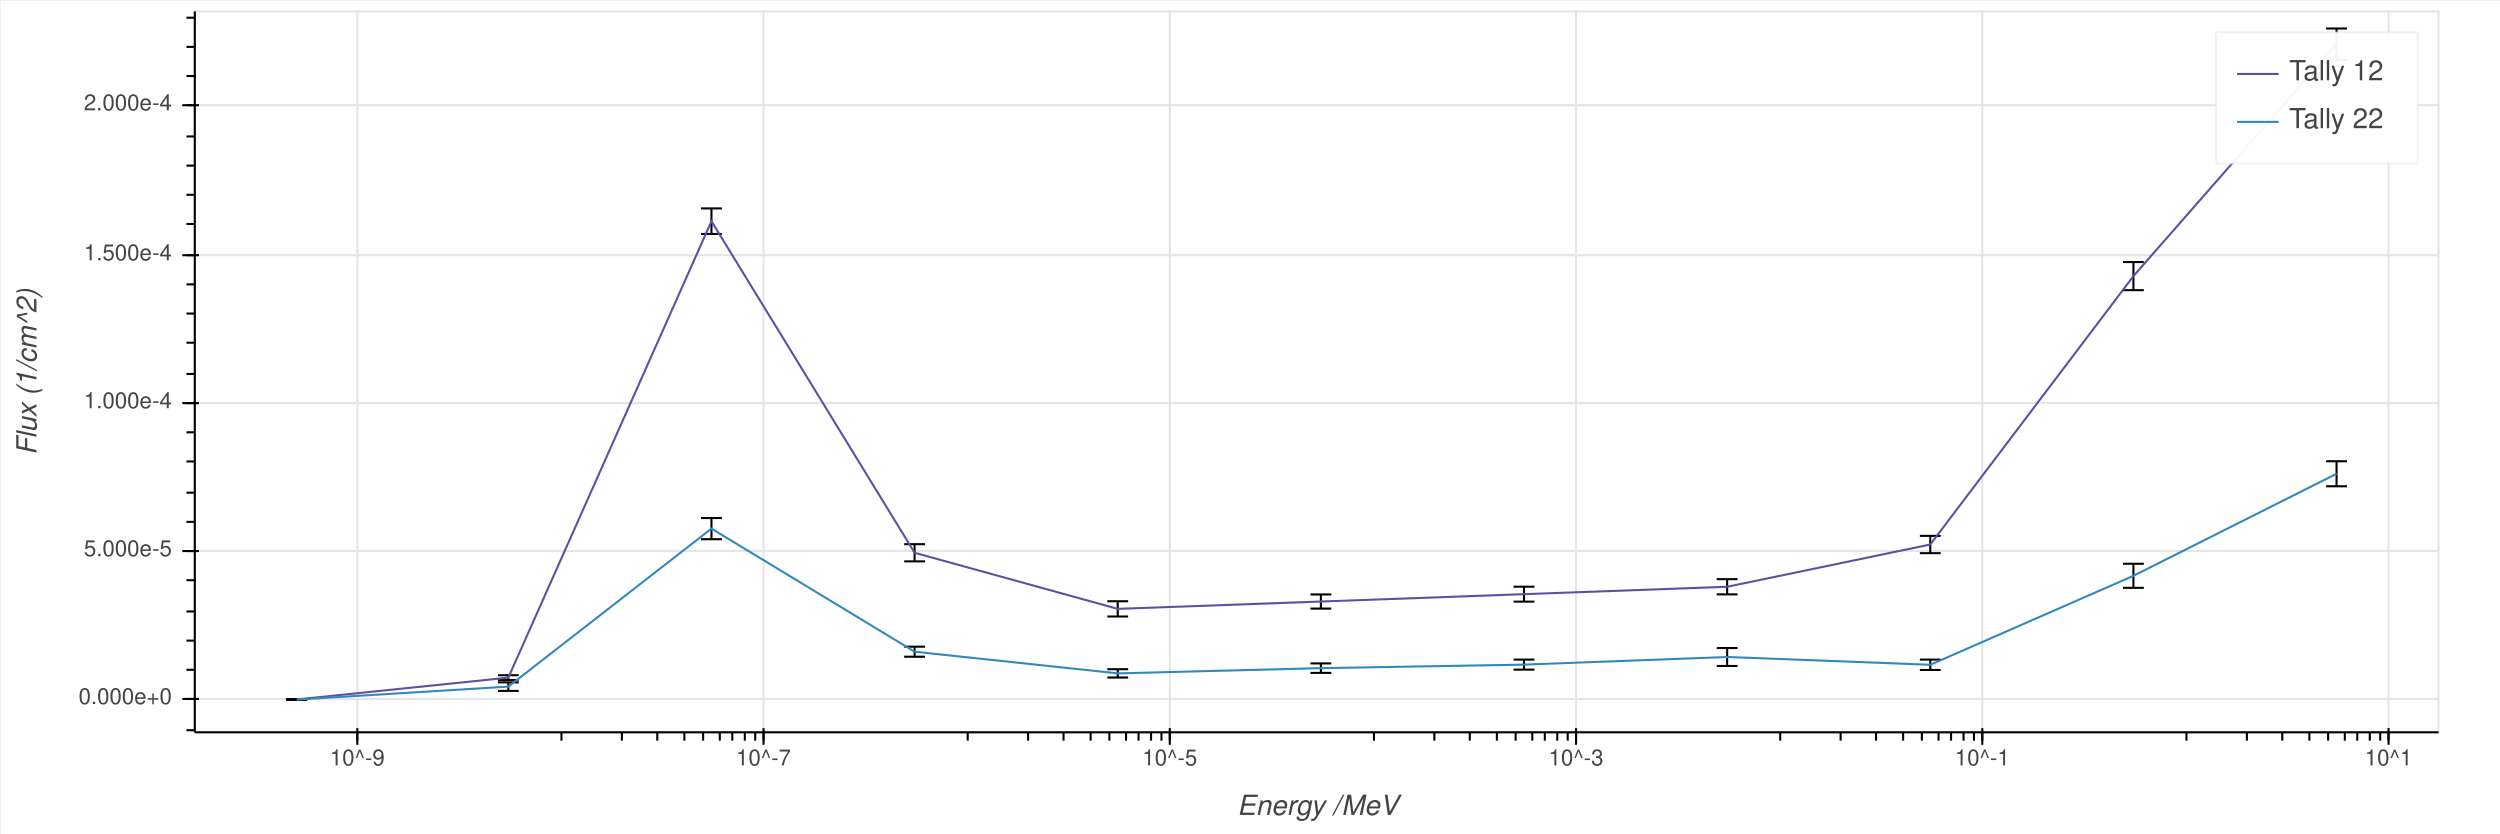
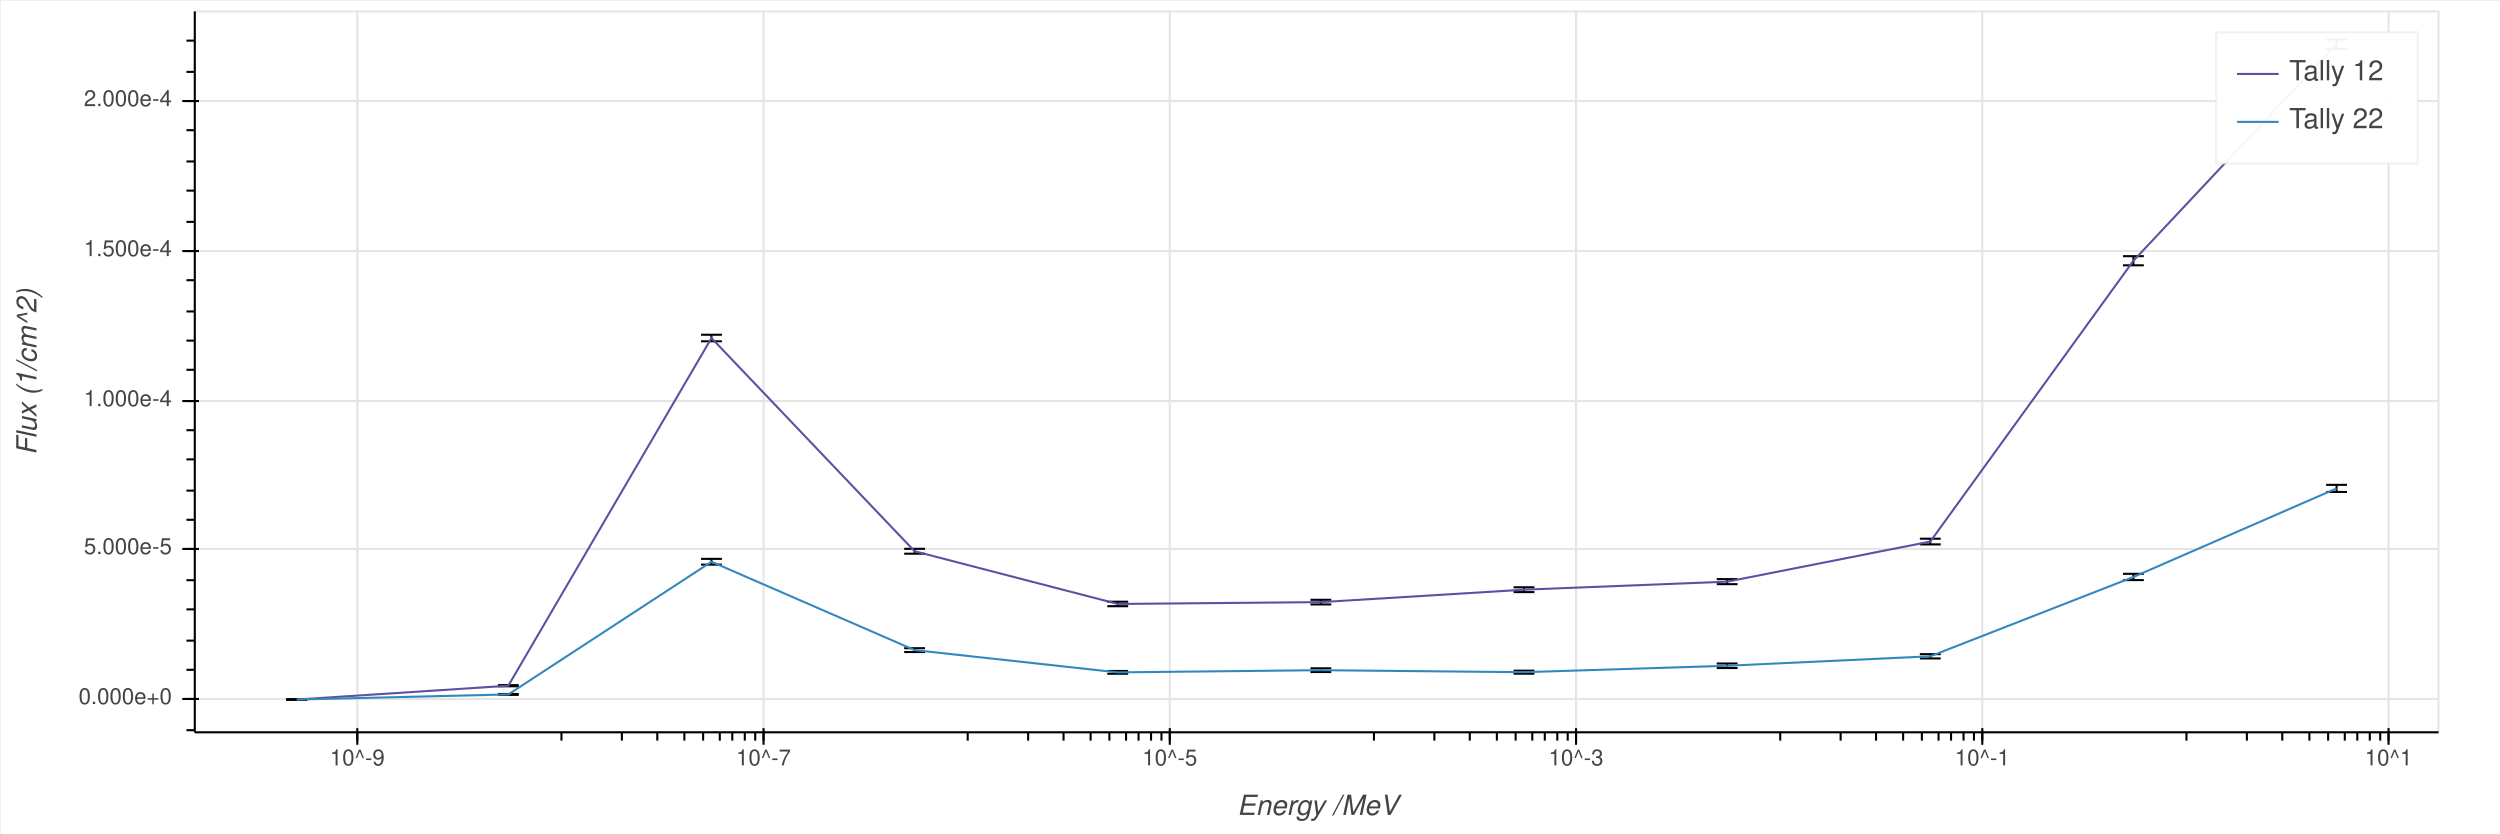
<svg xmlns="http://www.w3.org/2000/svg" version="1.1" width="1200" height="400" style="width: 1200px; height: 400px;">
  <defs>
-     <clipPath id="SRRMfWniIgWG">
+     <clipPath id="LDbVITnyAzmv">
      <path fill="none" stroke="none" d=" M 93 5 L 1170 5 L 1170 351 L 93 351 L 93 5 Z" />
    </clipPath>
-     <clipPath id="HxcIMRqwsQmH">
+     <clipPath id="TiLpgTOTyOam">
      <path fill="none" stroke="none" d=" M 93 5 L 1170 5 L 1170 351 L 93 351 L 93 5 Z" />
    </clipPath>
  </defs>
  <g>
    <g transform="scale(1,1) translate(0.5,0.5)">
      <rect fill="#FFFFFF" stroke="none" x="0" y="0" width="1200" height="400" />
      <rect fill="#ffffff" stroke="none" x="0" y="0" width="1200" height="400" />
      <rect fill="#FFFFFF" stroke="none" x="93" y="5" width="1077" height="346" />
      <rect fill="#ffffff" stroke="none" x="93" y="5" width="1077" height="346" />
      <g>
        <rect fill="none" stroke="#e5e5e5" x="93" y="5" width="1077" height="346" stroke-miterlimit="10" />
      </g>
-       <g clip-path="url(#SRRMfWniIgWG)">
+       <g clip-path="url(#LDbVITnyAzmv)">
        <g>
          <g>
            <path fill="none" stroke="#e5e5e5" paint-order="fill stroke markers" d=" M 171 351 L 171 5" stroke-miterlimit="10" />
            <path fill="none" stroke="#e5e5e5" paint-order="fill stroke markers" d=" M 366 351 L 366 5" stroke-miterlimit="10" />
            <path fill="none" stroke="#e5e5e5" paint-order="fill stroke markers" d=" M 561 351 L 561 5" stroke-miterlimit="10" />
            <path fill="none" stroke="#e5e5e5" paint-order="fill stroke markers" d=" M 756 351 L 756 5" stroke-miterlimit="10" />
            <path fill="none" stroke="#e5e5e5" paint-order="fill stroke markers" d=" M 951 351 L 951 5" stroke-miterlimit="10" />
            <path fill="none" stroke="#e5e5e5" paint-order="fill stroke markers" d=" M 1146 351 L 1146 5" stroke-miterlimit="10" />
          </g>
          <g>
            <path fill="none" stroke="#e5e5e5" paint-order="fill stroke markers" d=" M 93 335 L 1170 335" stroke-miterlimit="10" />
-             <path fill="none" stroke="#e5e5e5" paint-order="fill stroke markers" d=" M 93 264 L 1170 264" stroke-miterlimit="10" />
-             <path fill="none" stroke="#e5e5e5" paint-order="fill stroke markers" d=" M 93 193 L 1170 193" stroke-miterlimit="10" />
-             <path fill="none" stroke="#e5e5e5" paint-order="fill stroke markers" d=" M 93 122 L 1170 122" stroke-miterlimit="10" />
-             <path fill="none" stroke="#e5e5e5" paint-order="fill stroke markers" d=" M 93 50 L 1170 50" stroke-miterlimit="10" />
-           </g>
-           <path fill="none" stroke="black" paint-order="fill stroke markers" d=" M 141.955 335.314 L 141.955 335.146" stroke-miterlimit="10" />
-           <path fill="none" stroke="black" paint-order="fill stroke markers" d=" M 243.496 325.916 L 243.496 323.612" stroke-miterlimit="10" />
-           <path fill="none" stroke="black" paint-order="fill stroke markers" d=" M 341.002 111.806 L 341.002 99.541" stroke-miterlimit="10" />
-           <path fill="none" stroke="black" paint-order="fill stroke markers" d=" M 438.507 268.96 L 438.507 260.711" stroke-miterlimit="10" />
-           <path fill="none" stroke="black" paint-order="fill stroke markers" d=" M 536.013 295.413 L 536.013 288.099" stroke-miterlimit="10" />
-           <path fill="none" stroke="black" paint-order="fill stroke markers" d=" M 633.518 291.63 L 633.518 284.837" stroke-miterlimit="10" />
-           <path fill="none" stroke="black" paint-order="fill stroke markers" d=" M 731.023 288.276 L 731.023 281.115" stroke-miterlimit="10" />
-           <path fill="none" stroke="black" paint-order="fill stroke markers" d=" M 828.529 284.8 L 828.529 277.494" stroke-miterlimit="10" />
-           <path fill="none" stroke="black" paint-order="fill stroke markers" d=" M 926.034 265.01 L 926.034 256.713" stroke-miterlimit="10" />
-           <path fill="none" stroke="black" paint-order="fill stroke markers" d=" M 1023.54 138.782 L 1023.54 125.282" stroke-miterlimit="10" />
-           <path fill="none" stroke="black" paint-order="fill stroke markers" d=" M 1121.045 28.278 L 1121.045 13.177" stroke-miterlimit="10" />
-           <g transform="translate(141.9545,335.3136) rotate(180,0,0)">
-             <path fill="none" stroke="black" paint-order="fill stroke markers" d=" M 5 0 L -5 0" stroke-miterlimit="10" />
-           </g>
-           <g transform="translate(243.496,325.9161) rotate(180,0,0)">
-             <path fill="none" stroke="black" paint-order="fill stroke markers" d=" M 5 0 L -5 0" stroke-miterlimit="10" />
-           </g>
-           <g transform="translate(341.0015,111.8056) rotate(180,0,0)">
-             <path fill="none" stroke="black" paint-order="fill stroke markers" d=" M 5 0 L -5 0" stroke-miterlimit="10" />
-           </g>
-           <g transform="translate(438.507,268.9602) rotate(180,0,0)">
-             <path fill="none" stroke="black" paint-order="fill stroke markers" d=" M 5 0 L -5 0" stroke-miterlimit="10" />
-           </g>
-           <g transform="translate(536.0125,295.4131) rotate(180,0,0)">
-             <path fill="none" stroke="black" paint-order="fill stroke markers" d=" M 5 0 L -5 0" stroke-miterlimit="10" />
-           </g>
-           <g transform="translate(633.518,291.6298) rotate(180,0,0)">
-             <path fill="none" stroke="black" paint-order="fill stroke markers" d=" M 5 0 L -5 0" stroke-miterlimit="10" />
-           </g>
-           <g transform="translate(731.0235,288.2764) rotate(180,0,0)">
-             <path fill="none" stroke="black" paint-order="fill stroke markers" d=" M 5 0 L -5 0" stroke-miterlimit="10" />
-           </g>
-           <g transform="translate(828.529,284.7999) rotate(180,0,0)">
-             <path fill="none" stroke="black" paint-order="fill stroke markers" d=" M 5 0 L -5 0" stroke-miterlimit="10" />
-           </g>
-           <g transform="translate(926.0345,265.0099) rotate(180,0,0)">
-             <path fill="none" stroke="black" paint-order="fill stroke markers" d=" M 5 0 L -5 0" stroke-miterlimit="10" />
-           </g>
-           <g transform="translate(1023.54,138.7817) rotate(180,0,0)">
-             <path fill="none" stroke="black" paint-order="fill stroke markers" d=" M 5 0 L -5 0" stroke-miterlimit="10" />
-           </g>
-           <g transform="translate(1121.045,28.27804) rotate(180,0,0)">
-             <path fill="none" stroke="black" paint-order="fill stroke markers" d=" M 5 0 L -5 0" stroke-miterlimit="10" />
-           </g>
-           <g transform="translate(141.9545,335.146) rotate(0,0,0)">
-             <path fill="none" stroke="black" paint-order="fill stroke markers" d=" M 5 0 L -5 0" stroke-miterlimit="10" />
-           </g>
-           <g transform="translate(243.496,323.6121) rotate(0,0,0)">
-             <path fill="none" stroke="black" paint-order="fill stroke markers" d=" M 5 0 L -5 0" stroke-miterlimit="10" />
-           </g>
-           <g transform="translate(341.0015,99.54132) rotate(0,0,0)">
-             <path fill="none" stroke="black" paint-order="fill stroke markers" d=" M 5 0 L -5 0" stroke-miterlimit="10" />
-           </g>
-           <g transform="translate(438.507,260.7109) rotate(0,0,0)">
-             <path fill="none" stroke="black" paint-order="fill stroke markers" d=" M 5 0 L -5 0" stroke-miterlimit="10" />
-           </g>
-           <g transform="translate(536.0125,288.0993) rotate(0,0,0)">
-             <path fill="none" stroke="black" paint-order="fill stroke markers" d=" M 5 0 L -5 0" stroke-miterlimit="10" />
-           </g>
-           <g transform="translate(633.518,284.8366) rotate(0,0,0)">
-             <path fill="none" stroke="black" paint-order="fill stroke markers" d=" M 5 0 L -5 0" stroke-miterlimit="10" />
-           </g>
-           <g transform="translate(731.0235,281.1149) rotate(0,0,0)">
-             <path fill="none" stroke="black" paint-order="fill stroke markers" d=" M 5 0 L -5 0" stroke-miterlimit="10" />
-           </g>
-           <g transform="translate(828.529,277.4944) rotate(0,0,0)">
-             <path fill="none" stroke="black" paint-order="fill stroke markers" d=" M 5 0 L -5 0" stroke-miterlimit="10" />
-           </g>
-           <g transform="translate(926.0345,256.7127) rotate(0,0,0)">
-             <path fill="none" stroke="black" paint-order="fill stroke markers" d=" M 5 0 L -5 0" stroke-miterlimit="10" />
-           </g>
-           <g transform="translate(1023.54,125.2819) rotate(0,0,0)">
-             <path fill="none" stroke="black" paint-order="fill stroke markers" d=" M 5 0 L -5 0" stroke-miterlimit="10" />
-           </g>
-           <g transform="translate(1121.045,13.17651) rotate(0,0,0)">
-             <path fill="none" stroke="black" paint-order="fill stroke markers" d=" M 5 0 L -5 0" stroke-miterlimit="10" />
-           </g>
-           <path fill="none" stroke="black" paint-order="fill stroke markers" d=" M 141.955 335.343 L 141.955 335.203" stroke-miterlimit="10" />
-           <path fill="none" stroke="black" paint-order="fill stroke markers" d=" M 243.496 331.123 L 243.496 327.031" stroke-miterlimit="10" />
-           <path fill="none" stroke="black" paint-order="fill stroke markers" d=" M 341.002 258.314 L 341.002 248.149" stroke-miterlimit="10" />
-           <path fill="none" stroke="black" paint-order="fill stroke markers" d=" M 438.507 314.737 L 438.507 309.902" stroke-miterlimit="10" />
-           <path fill="none" stroke="black" paint-order="fill stroke markers" d=" M 536.013 324.714 L 536.013 320.722" stroke-miterlimit="10" />
-           <path fill="none" stroke="black" paint-order="fill stroke markers" d=" M 633.518 322.484 L 633.518 317.935" stroke-miterlimit="10" />
-           <path fill="none" stroke="black" paint-order="fill stroke markers" d=" M 731.023 320.927 L 731.023 316.105" stroke-miterlimit="10" />
-           <path fill="none" stroke="black" paint-order="fill stroke markers" d=" M 828.529 319.162 L 828.529 310.554" stroke-miterlimit="10" />
-           <path fill="none" stroke="black" paint-order="fill stroke markers" d=" M 926.034 321.083 L 926.034 316.105" stroke-miterlimit="10" />
-           <path fill="none" stroke="black" paint-order="fill stroke markers" d=" M 1023.54 281.653 L 1023.54 270.106" stroke-miterlimit="10" />
-           <path fill="none" stroke="black" paint-order="fill stroke markers" d=" M 1121.045 232.907 L 1121.045 220.892" stroke-miterlimit="10" />
-           <g transform="translate(141.9545,335.3426) rotate(180,0,0)">
-             <path fill="none" stroke="black" paint-order="fill stroke markers" d=" M 5 0 L -5 0" stroke-miterlimit="10" />
-           </g>
-           <g transform="translate(243.496,331.1226) rotate(180,0,0)">
-             <path fill="none" stroke="black" paint-order="fill stroke markers" d=" M 5 0 L -5 0" stroke-miterlimit="10" />
-           </g>
-           <g transform="translate(341.0015,258.3143) rotate(180,0,0)">
-             <path fill="none" stroke="black" paint-order="fill stroke markers" d=" M 5 0 L -5 0" stroke-miterlimit="10" />
-           </g>
-           <g transform="translate(438.507,314.7365) rotate(180,0,0)">
-             <path fill="none" stroke="black" paint-order="fill stroke markers" d=" M 5 0 L -5 0" stroke-miterlimit="10" />
-           </g>
-           <g transform="translate(536.0125,324.7136) rotate(180,0,0)">
-             <path fill="none" stroke="black" paint-order="fill stroke markers" d=" M 5 0 L -5 0" stroke-miterlimit="10" />
-           </g>
-           <g transform="translate(633.518,322.4838) rotate(180,0,0)">
-             <path fill="none" stroke="black" paint-order="fill stroke markers" d=" M 5 0 L -5 0" stroke-miterlimit="10" />
-           </g>
-           <g transform="translate(731.0235,320.9271) rotate(180,0,0)">
-             <path fill="none" stroke="black" paint-order="fill stroke markers" d=" M 5 0 L -5 0" stroke-miterlimit="10" />
-           </g>
-           <g transform="translate(828.529,319.1616) rotate(180,0,0)">
-             <path fill="none" stroke="black" paint-order="fill stroke markers" d=" M 5 0 L -5 0" stroke-miterlimit="10" />
-           </g>
-           <g transform="translate(926.0345,321.0829) rotate(180,0,0)">
-             <path fill="none" stroke="black" paint-order="fill stroke markers" d=" M 5 0 L -5 0" stroke-miterlimit="10" />
-           </g>
-           <g transform="translate(1023.54,281.6535) rotate(180,0,0)">
-             <path fill="none" stroke="black" paint-order="fill stroke markers" d=" M 5 0 L -5 0" stroke-miterlimit="10" />
-           </g>
-           <g transform="translate(1121.045,232.9071) rotate(180,0,0)">
-             <path fill="none" stroke="black" paint-order="fill stroke markers" d=" M 5 0 L -5 0" stroke-miterlimit="10" />
-           </g>
-           <g transform="translate(141.9545,335.2029) rotate(0,0,0)">
-             <path fill="none" stroke="black" paint-order="fill stroke markers" d=" M 5 0 L -5 0" stroke-miterlimit="10" />
-           </g>
-           <g transform="translate(243.496,327.0311) rotate(0,0,0)">
-             <path fill="none" stroke="black" paint-order="fill stroke markers" d=" M 5 0 L -5 0" stroke-miterlimit="10" />
-           </g>
-           <g transform="translate(341.0015,248.1489) rotate(0,0,0)">
-             <path fill="none" stroke="black" paint-order="fill stroke markers" d=" M 5 0 L -5 0" stroke-miterlimit="10" />
-           </g>
-           <g transform="translate(438.507,309.9016) rotate(0,0,0)">
-             <path fill="none" stroke="black" paint-order="fill stroke markers" d=" M 5 0 L -5 0" stroke-miterlimit="10" />
-           </g>
-           <g transform="translate(536.0125,320.7215) rotate(0,0,0)">
-             <path fill="none" stroke="black" paint-order="fill stroke markers" d=" M 5 0 L -5 0" stroke-miterlimit="10" />
-           </g>
-           <g transform="translate(633.518,317.9348) rotate(0,0,0)">
-             <path fill="none" stroke="black" paint-order="fill stroke markers" d=" M 5 0 L -5 0" stroke-miterlimit="10" />
-           </g>
-           <g transform="translate(731.0235,316.1045) rotate(0,0,0)">
-             <path fill="none" stroke="black" paint-order="fill stroke markers" d=" M 5 0 L -5 0" stroke-miterlimit="10" />
-           </g>
-           <g transform="translate(828.529,310.5538) rotate(0,0,0)">
-             <path fill="none" stroke="black" paint-order="fill stroke markers" d=" M 5 0 L -5 0" stroke-miterlimit="10" />
-           </g>
-           <g transform="translate(926.0345,316.1052) rotate(0,0,0)">
-             <path fill="none" stroke="black" paint-order="fill stroke markers" d=" M 5 0 L -5 0" stroke-miterlimit="10" />
-           </g>
-           <g transform="translate(1023.54,270.1058) rotate(0,0,0)">
-             <path fill="none" stroke="black" paint-order="fill stroke markers" d=" M 5 0 L -5 0" stroke-miterlimit="10" />
-           </g>
-           <g transform="translate(1121.045,220.8916) rotate(0,0,0)">
+             <path fill="none" stroke="#e5e5e5" paint-order="fill stroke markers" d=" M 93 263 L 1170 263" stroke-miterlimit="10" />
+             <path fill="none" stroke="#e5e5e5" paint-order="fill stroke markers" d=" M 93 192 L 1170 192" stroke-miterlimit="10" />
+             <path fill="none" stroke="#e5e5e5" paint-order="fill stroke markers" d=" M 93 120 L 1170 120" stroke-miterlimit="10" />
+             <path fill="none" stroke="#e5e5e5" paint-order="fill stroke markers" d=" M 93 48 L 1170 48" stroke-miterlimit="10" />
+           </g>
+           <path fill="none" stroke="black" paint-order="fill stroke markers" d=" M 141.955 335.286 L 141.955 335.248" stroke-miterlimit="10" />
+           <path fill="none" stroke="black" paint-order="fill stroke markers" d=" M 243.496 328.924 L 243.496 328.364" stroke-miterlimit="10" />
+           <path fill="none" stroke="black" paint-order="fill stroke markers" d=" M 341.002 163.334 L 341.002 160.176" stroke-miterlimit="10" />
+           <path fill="none" stroke="black" paint-order="fill stroke markers" d=" M 438.507 265.269 L 438.507 262.934" stroke-miterlimit="10" />
+           <path fill="none" stroke="black" paint-order="fill stroke markers" d=" M 536.013 290.477 L 536.013 288.329" stroke-miterlimit="10" />
+           <path fill="none" stroke="black" paint-order="fill stroke markers" d=" M 633.518 289.625 L 633.518 287.407" stroke-miterlimit="10" />
+           <path fill="none" stroke="black" paint-order="fill stroke markers" d=" M 731.023 283.701 L 731.023 281.401" stroke-miterlimit="10" />
+           <path fill="none" stroke="black" paint-order="fill stroke markers" d=" M 828.529 279.902 L 828.529 277.478" stroke-miterlimit="10" />
+           <path fill="none" stroke="black" paint-order="fill stroke markers" d=" M 926.034 260.809 L 926.034 258.078" stroke-miterlimit="10" />
+           <path fill="none" stroke="black" paint-order="fill stroke markers" d=" M 1023.54 126.845 L 1023.54 122.464" stroke-miterlimit="10" />
+           <path fill="none" stroke="black" paint-order="fill stroke markers" d=" M 1121.045 23.024 L 1121.045 18.431" stroke-miterlimit="10" />
+           <g transform="translate(141.9545,335.2863) rotate(180,0,0)">
+             <path fill="none" stroke="black" paint-order="fill stroke markers" d=" M 5 0 L -5 0" stroke-miterlimit="10" />
+           </g>
+           <g transform="translate(243.496,328.9241) rotate(180,0,0)">
+             <path fill="none" stroke="black" paint-order="fill stroke markers" d=" M 5 0 L -5 0" stroke-miterlimit="10" />
+           </g>
+           <g transform="translate(341.0015,163.3343) rotate(180,0,0)">
+             <path fill="none" stroke="black" paint-order="fill stroke markers" d=" M 5 0 L -5 0" stroke-miterlimit="10" />
+           </g>
+           <g transform="translate(438.507,265.2693) rotate(180,0,0)">
+             <path fill="none" stroke="black" paint-order="fill stroke markers" d=" M 5 0 L -5 0" stroke-miterlimit="10" />
+           </g>
+           <g transform="translate(536.0125,290.4773) rotate(180,0,0)">
+             <path fill="none" stroke="black" paint-order="fill stroke markers" d=" M 5 0 L -5 0" stroke-miterlimit="10" />
+           </g>
+           <g transform="translate(633.518,289.625) rotate(180,0,0)">
+             <path fill="none" stroke="black" paint-order="fill stroke markers" d=" M 5 0 L -5 0" stroke-miterlimit="10" />
+           </g>
+           <g transform="translate(731.0235,283.7011) rotate(180,0,0)">
+             <path fill="none" stroke="black" paint-order="fill stroke markers" d=" M 5 0 L -5 0" stroke-miterlimit="10" />
+           </g>
+           <g transform="translate(828.529,279.9017) rotate(180,0,0)">
+             <path fill="none" stroke="black" paint-order="fill stroke markers" d=" M 5 0 L -5 0" stroke-miterlimit="10" />
+           </g>
+           <g transform="translate(926.0345,260.809) rotate(180,0,0)">
+             <path fill="none" stroke="black" paint-order="fill stroke markers" d=" M 5 0 L -5 0" stroke-miterlimit="10" />
+           </g>
+           <g transform="translate(1023.54,126.8455) rotate(180,0,0)">
+             <path fill="none" stroke="black" paint-order="fill stroke markers" d=" M 5 0 L -5 0" stroke-miterlimit="10" />
+           </g>
+           <g transform="translate(1121.045,23.02372) rotate(180,0,0)">
+             <path fill="none" stroke="black" paint-order="fill stroke markers" d=" M 5 0 L -5 0" stroke-miterlimit="10" />
+           </g>
+           <g transform="translate(141.9545,335.2481) rotate(0,0,0)">
+             <path fill="none" stroke="black" paint-order="fill stroke markers" d=" M 5 0 L -5 0" stroke-miterlimit="10" />
+           </g>
+           <g transform="translate(243.496,328.3643) rotate(0,0,0)">
+             <path fill="none" stroke="black" paint-order="fill stroke markers" d=" M 5 0 L -5 0" stroke-miterlimit="10" />
+           </g>
+           <g transform="translate(341.0015,160.1756) rotate(0,0,0)">
+             <path fill="none" stroke="black" paint-order="fill stroke markers" d=" M 5 0 L -5 0" stroke-miterlimit="10" />
+           </g>
+           <g transform="translate(438.507,262.9338) rotate(0,0,0)">
+             <path fill="none" stroke="black" paint-order="fill stroke markers" d=" M 5 0 L -5 0" stroke-miterlimit="10" />
+           </g>
+           <g transform="translate(536.0125,288.3289) rotate(0,0,0)">
+             <path fill="none" stroke="black" paint-order="fill stroke markers" d=" M 5 0 L -5 0" stroke-miterlimit="10" />
+           </g>
+           <g transform="translate(633.518,287.4071) rotate(0,0,0)">
+             <path fill="none" stroke="black" paint-order="fill stroke markers" d=" M 5 0 L -5 0" stroke-miterlimit="10" />
+           </g>
+           <g transform="translate(731.0235,281.4009) rotate(0,0,0)">
+             <path fill="none" stroke="black" paint-order="fill stroke markers" d=" M 5 0 L -5 0" stroke-miterlimit="10" />
+           </g>
+           <g transform="translate(828.529,277.4784) rotate(0,0,0)">
+             <path fill="none" stroke="black" paint-order="fill stroke markers" d=" M 5 0 L -5 0" stroke-miterlimit="10" />
+           </g>
+           <g transform="translate(926.0345,258.0779) rotate(0,0,0)">
+             <path fill="none" stroke="black" paint-order="fill stroke markers" d=" M 5 0 L -5 0" stroke-miterlimit="10" />
+           </g>
+           <g transform="translate(1023.54,122.4639) rotate(0,0,0)">
+             <path fill="none" stroke="black" paint-order="fill stroke markers" d=" M 5 0 L -5 0" stroke-miterlimit="10" />
+           </g>
+           <g transform="translate(1121.045,18.43083) rotate(0,0,0)">
+             <path fill="none" stroke="black" paint-order="fill stroke markers" d=" M 5 0 L -5 0" stroke-miterlimit="10" />
+           </g>
+           <path fill="none" stroke="black" paint-order="fill stroke markers" d=" M 141.955 335.299 L 141.955 335.247" stroke-miterlimit="10" />
+           <path fill="none" stroke="black" paint-order="fill stroke markers" d=" M 243.496 333.039 L 243.496 332.613" stroke-miterlimit="10" />
+           <path fill="none" stroke="black" paint-order="fill stroke markers" d=" M 341.002 270.524 L 341.002 267.758" stroke-miterlimit="10" />
+           <path fill="none" stroke="black" paint-order="fill stroke markers" d=" M 438.507 312.477 L 438.507 310.639" stroke-miterlimit="10" />
+           <path fill="none" stroke="black" paint-order="fill stroke markers" d=" M 536.013 322.916 L 536.013 321.565" stroke-miterlimit="10" />
+           <path fill="none" stroke="black" paint-order="fill stroke markers" d=" M 633.518 322.081 L 633.518 320.29" stroke-miterlimit="10" />
+           <path fill="none" stroke="black" paint-order="fill stroke markers" d=" M 731.023 322.888 L 731.023 321.42" stroke-miterlimit="10" />
+           <path fill="none" stroke="black" paint-order="fill stroke markers" d=" M 828.529 320.14 L 828.529 317.986" stroke-miterlimit="10" />
+           <path fill="none" stroke="black" paint-order="fill stroke markers" d=" M 926.034 315.55 L 926.034 313.487" stroke-miterlimit="10" />
+           <path fill="none" stroke="black" paint-order="fill stroke markers" d=" M 1023.54 277.948 L 1023.54 274.934" stroke-miterlimit="10" />
+           <path fill="none" stroke="black" paint-order="fill stroke markers" d=" M 1121.045 235.634 L 1121.045 232.227" stroke-miterlimit="10" />
+           <g transform="translate(141.9545,335.2989) rotate(180,0,0)">
+             <path fill="none" stroke="black" paint-order="fill stroke markers" d=" M 5 0 L -5 0" stroke-miterlimit="10" />
+           </g>
+           <g transform="translate(243.496,333.0385) rotate(180,0,0)">
+             <path fill="none" stroke="black" paint-order="fill stroke markers" d=" M 5 0 L -5 0" stroke-miterlimit="10" />
+           </g>
+           <g transform="translate(341.0015,270.5237) rotate(180,0,0)">
+             <path fill="none" stroke="black" paint-order="fill stroke markers" d=" M 5 0 L -5 0" stroke-miterlimit="10" />
+           </g>
+           <g transform="translate(438.507,312.4769) rotate(180,0,0)">
+             <path fill="none" stroke="black" paint-order="fill stroke markers" d=" M 5 0 L -5 0" stroke-miterlimit="10" />
+           </g>
+           <g transform="translate(536.0125,322.9164) rotate(180,0,0)">
+             <path fill="none" stroke="black" paint-order="fill stroke markers" d=" M 5 0 L -5 0" stroke-miterlimit="10" />
+           </g>
+           <g transform="translate(633.518,322.0812) rotate(180,0,0)">
+             <path fill="none" stroke="black" paint-order="fill stroke markers" d=" M 5 0 L -5 0" stroke-miterlimit="10" />
+           </g>
+           <g transform="translate(731.0235,322.8876) rotate(180,0,0)">
+             <path fill="none" stroke="black" paint-order="fill stroke markers" d=" M 5 0 L -5 0" stroke-miterlimit="10" />
+           </g>
+           <g transform="translate(828.529,320.1404) rotate(180,0,0)">
+             <path fill="none" stroke="black" paint-order="fill stroke markers" d=" M 5 0 L -5 0" stroke-miterlimit="10" />
+           </g>
+           <g transform="translate(926.0345,315.5498) rotate(180,0,0)">
+             <path fill="none" stroke="black" paint-order="fill stroke markers" d=" M 5 0 L -5 0" stroke-miterlimit="10" />
+           </g>
+           <g transform="translate(1023.54,277.948) rotate(180,0,0)">
+             <path fill="none" stroke="black" paint-order="fill stroke markers" d=" M 5 0 L -5 0" stroke-miterlimit="10" />
+           </g>
+           <g transform="translate(1121.045,235.6337) rotate(180,0,0)">
+             <path fill="none" stroke="black" paint-order="fill stroke markers" d=" M 5 0 L -5 0" stroke-miterlimit="10" />
+           </g>
+           <g transform="translate(141.9545,335.2466) rotate(0,0,0)">
+             <path fill="none" stroke="black" paint-order="fill stroke markers" d=" M 5 0 L -5 0" stroke-miterlimit="10" />
+           </g>
+           <g transform="translate(243.496,332.6129) rotate(0,0,0)">
+             <path fill="none" stroke="black" paint-order="fill stroke markers" d=" M 5 0 L -5 0" stroke-miterlimit="10" />
+           </g>
+           <g transform="translate(341.0015,267.7579) rotate(0,0,0)">
+             <path fill="none" stroke="black" paint-order="fill stroke markers" d=" M 5 0 L -5 0" stroke-miterlimit="10" />
+           </g>
+           <g transform="translate(438.507,310.6385) rotate(0,0,0)">
+             <path fill="none" stroke="black" paint-order="fill stroke markers" d=" M 5 0 L -5 0" stroke-miterlimit="10" />
+           </g>
+           <g transform="translate(536.0125,321.5652) rotate(0,0,0)">
+             <path fill="none" stroke="black" paint-order="fill stroke markers" d=" M 5 0 L -5 0" stroke-miterlimit="10" />
+           </g>
+           <g transform="translate(633.518,320.2904) rotate(0,0,0)">
+             <path fill="none" stroke="black" paint-order="fill stroke markers" d=" M 5 0 L -5 0" stroke-miterlimit="10" />
+           </g>
+           <g transform="translate(731.0235,321.4195) rotate(0,0,0)">
+             <path fill="none" stroke="black" paint-order="fill stroke markers" d=" M 5 0 L -5 0" stroke-miterlimit="10" />
+           </g>
+           <g transform="translate(828.529,317.9863) rotate(0,0,0)">
+             <path fill="none" stroke="black" paint-order="fill stroke markers" d=" M 5 0 L -5 0" stroke-miterlimit="10" />
+           </g>
+           <g transform="translate(926.0345,313.4874) rotate(0,0,0)">
+             <path fill="none" stroke="black" paint-order="fill stroke markers" d=" M 5 0 L -5 0" stroke-miterlimit="10" />
+           </g>
+           <g transform="translate(1023.54,274.9339) rotate(0,0,0)">
+             <path fill="none" stroke="black" paint-order="fill stroke markers" d=" M 5 0 L -5 0" stroke-miterlimit="10" />
+           </g>
+           <g transform="translate(1121.045,232.2274) rotate(0,0,0)">
            <path fill="none" stroke="black" paint-order="fill stroke markers" d=" M 5 0 L -5 0" stroke-miterlimit="10" />
          </g>
          <g>
            <path fill="none" stroke="none" />
-             <path fill="none" stroke="#5e4fa2" paint-order="fill stroke markers" d=" M 141.955 335.23 L 243.496 324.764 L 341.002 105.673 L 438.507 264.836 L 536.013 291.756 L 633.518 288.233 L 731.023 284.696 L 828.529 281.147 L 926.034 260.861 L 1023.54 132.032 L 1121.045 20.727" stroke-miterlimit="10" />
+             <path fill="none" stroke="#5e4fa2" paint-order="fill stroke markers" d=" M 141.955 335.267 L 243.496 328.644 L 341.002 161.755 L 438.507 264.102 L 536.013 289.403 L 633.518 288.516 L 731.023 282.551 L 828.529 278.69 L 926.034 259.443 L 1023.54 124.655 L 1121.045 20.727" stroke-miterlimit="10" />
          </g>
          <g>
            <path fill="none" stroke="none" />
-             <path fill="none" stroke="#3288bd" paint-order="fill stroke markers" d=" M 141.955 335.273 L 243.496 329.077 L 341.002 253.232 L 438.507 312.319 L 536.013 322.718 L 633.518 320.209 L 731.023 318.516 L 828.529 314.858 L 926.034 318.594 L 1023.54 275.88 L 1121.045 226.899" stroke-miterlimit="10" />
+             <path fill="none" stroke="#3288bd" paint-order="fill stroke markers" d=" M 141.955 335.273 L 243.496 332.826 L 341.002 269.141 L 438.507 311.558 L 536.013 322.241 L 633.518 321.186 L 731.023 322.154 L 828.529 319.063 L 926.034 314.519 L 1023.54 276.441 L 1121.045 233.931" stroke-miterlimit="10" />
          </g>
        </g>
      </g>
-       <g clip-path="url(#HxcIMRqwsQmH)">
+       <g clip-path="url(#TiLpgTOTyOam)">
        <g>
          <g />
          <g>
            <path fill="#ffffff" stroke="#e5e5e5" paint-order="fill stroke markers" d=" M 1063.281 15 L 1160 15 L 1160 78 L 1063.281 78 L 1063.281 15 Z" fill-opacity="0.95" stroke-miterlimit="10" stroke-opacity="0.5" />
            <text fill="#444444" stroke="none" font-family="helvetica" font-size="10pt" font-style="normal" font-weight="normal" text-decoration="normal" x="1098.281" y="35" text-anchor="start" dominant-baseline="central">Tally 12</text>
            <g>
              <path fill="none" stroke="#5e4fa2" paint-order="fill stroke markers" d=" M 1073.281 35 L 1093.281 35" stroke-miterlimit="10" />
            </g>
            <text fill="#444444" stroke="none" font-family="helvetica" font-size="10pt" font-style="normal" font-weight="normal" text-decoration="normal" x="1098.281" y="58" text-anchor="start" dominant-baseline="central">Tally 22</text>
            <g>
              <path fill="none" stroke="#3288bd" paint-order="fill stroke markers" d=" M 1073.281 58 L 1093.281 58" stroke-miterlimit="10" />
            </g>
          </g>
        </g>
      </g>
      <g>
        <g fill="#444444">
          <path fill="none" stroke="black" paint-order="fill stroke markers" d=" M 93 351 L 1170 351" stroke-miterlimit="10" />
          <path fill="none" stroke="black" paint-order="fill stroke markers" d=" M 171 357 L 171 349" stroke-miterlimit="10" />
          <path fill="none" stroke="black" paint-order="fill stroke markers" d=" M 366 357 L 366 349" stroke-miterlimit="10" />
          <path fill="none" stroke="black" paint-order="fill stroke markers" d=" M 561 357 L 561 349" stroke-miterlimit="10" />
          <path fill="none" stroke="black" paint-order="fill stroke markers" d=" M 756 357 L 756 349" stroke-miterlimit="10" />
          <path fill="none" stroke="black" paint-order="fill stroke markers" d=" M 951 357 L 951 349" stroke-miterlimit="10" />
          <path fill="none" stroke="black" paint-order="fill stroke markers" d=" M 1146 357 L 1146 349" stroke-miterlimit="10" />
          <path fill="none" stroke="black" paint-order="fill stroke markers" d=" M 171 355 L 171 351" stroke-miterlimit="10" />
          <path fill="none" stroke="black" paint-order="fill stroke markers" d=" M 269 355 L 269 351" stroke-miterlimit="10" />
          <path fill="none" stroke="black" paint-order="fill stroke markers" d=" M 298 355 L 298 351" stroke-miterlimit="10" />
          <path fill="none" stroke="black" paint-order="fill stroke markers" d=" M 315 355 L 315 351" stroke-miterlimit="10" />
          <path fill="none" stroke="black" paint-order="fill stroke markers" d=" M 328 355 L 328 351" stroke-miterlimit="10" />
          <path fill="none" stroke="black" paint-order="fill stroke markers" d=" M 337 355 L 337 351" stroke-miterlimit="10" />
          <path fill="none" stroke="black" paint-order="fill stroke markers" d=" M 345 355 L 345 351" stroke-miterlimit="10" />
          <path fill="none" stroke="black" paint-order="fill stroke markers" d=" M 351 355 L 351 351" stroke-miterlimit="10" />
          <path fill="none" stroke="black" paint-order="fill stroke markers" d=" M 357 355 L 357 351" stroke-miterlimit="10" />
          <path fill="none" stroke="black" paint-order="fill stroke markers" d=" M 362 355 L 362 351" stroke-miterlimit="10" />
          <path fill="none" stroke="black" paint-order="fill stroke markers" d=" M 366 355 L 366 351" stroke-miterlimit="10" />
          <path fill="none" stroke="black" paint-order="fill stroke markers" d=" M 464 355 L 464 351" stroke-miterlimit="10" />
          <path fill="none" stroke="black" paint-order="fill stroke markers" d=" M 493 355 L 493 351" stroke-miterlimit="10" />
          <path fill="none" stroke="black" paint-order="fill stroke markers" d=" M 510 355 L 510 351" stroke-miterlimit="10" />
          <path fill="none" stroke="black" paint-order="fill stroke markers" d=" M 523 355 L 523 351" stroke-miterlimit="10" />
          <path fill="none" stroke="black" paint-order="fill stroke markers" d=" M 532 355 L 532 351" stroke-miterlimit="10" />
          <path fill="none" stroke="black" paint-order="fill stroke markers" d=" M 540 355 L 540 351" stroke-miterlimit="10" />
          <path fill="none" stroke="black" paint-order="fill stroke markers" d=" M 546 355 L 546 351" stroke-miterlimit="10" />
          <path fill="none" stroke="black" paint-order="fill stroke markers" d=" M 552 355 L 552 351" stroke-miterlimit="10" />
          <path fill="none" stroke="black" paint-order="fill stroke markers" d=" M 557 355 L 557 351" stroke-miterlimit="10" />
          <path fill="none" stroke="black" paint-order="fill stroke markers" d=" M 561 355 L 561 351" stroke-miterlimit="10" />
          <path fill="none" stroke="black" paint-order="fill stroke markers" d=" M 659 355 L 659 351" stroke-miterlimit="10" />
          <path fill="none" stroke="black" paint-order="fill stroke markers" d=" M 688 355 L 688 351" stroke-miterlimit="10" />
          <path fill="none" stroke="black" paint-order="fill stroke markers" d=" M 705 355 L 705 351" stroke-miterlimit="10" />
          <path fill="none" stroke="black" paint-order="fill stroke markers" d=" M 718 355 L 718 351" stroke-miterlimit="10" />
          <path fill="none" stroke="black" paint-order="fill stroke markers" d=" M 727 355 L 727 351" stroke-miterlimit="10" />
          <path fill="none" stroke="black" paint-order="fill stroke markers" d=" M 735 355 L 735 351" stroke-miterlimit="10" />
          <path fill="none" stroke="black" paint-order="fill stroke markers" d=" M 741 355 L 741 351" stroke-miterlimit="10" />
          <path fill="none" stroke="black" paint-order="fill stroke markers" d=" M 747 355 L 747 351" stroke-miterlimit="10" />
          <path fill="none" stroke="black" paint-order="fill stroke markers" d=" M 752 355 L 752 351" stroke-miterlimit="10" />
          <path fill="none" stroke="black" paint-order="fill stroke markers" d=" M 756 355 L 756 351" stroke-miterlimit="10" />
          <path fill="none" stroke="black" paint-order="fill stroke markers" d=" M 854 355 L 854 351" stroke-miterlimit="10" />
          <path fill="none" stroke="black" paint-order="fill stroke markers" d=" M 883 355 L 883 351" stroke-miterlimit="10" />
          <path fill="none" stroke="black" paint-order="fill stroke markers" d=" M 900 355 L 900 351" stroke-miterlimit="10" />
          <path fill="none" stroke="black" paint-order="fill stroke markers" d=" M 913 355 L 913 351" stroke-miterlimit="10" />
          <path fill="none" stroke="black" paint-order="fill stroke markers" d=" M 922 355 L 922 351" stroke-miterlimit="10" />
          <path fill="none" stroke="black" paint-order="fill stroke markers" d=" M 930 355 L 930 351" stroke-miterlimit="10" />
          <path fill="none" stroke="black" paint-order="fill stroke markers" d=" M 936 355 L 936 351" stroke-miterlimit="10" />
          <path fill="none" stroke="black" paint-order="fill stroke markers" d=" M 942 355 L 942 351" stroke-miterlimit="10" />
          <path fill="none" stroke="black" paint-order="fill stroke markers" d=" M 947 355 L 947 351" stroke-miterlimit="10" />
          <path fill="none" stroke="black" paint-order="fill stroke markers" d=" M 951 355 L 951 351" stroke-miterlimit="10" />
          <path fill="none" stroke="black" paint-order="fill stroke markers" d=" M 1049 355 L 1049 351" stroke-miterlimit="10" />
          <path fill="none" stroke="black" paint-order="fill stroke markers" d=" M 1078 355 L 1078 351" stroke-miterlimit="10" />
          <path fill="none" stroke="black" paint-order="fill stroke markers" d=" M 1095 355 L 1095 351" stroke-miterlimit="10" />
          <path fill="none" stroke="black" paint-order="fill stroke markers" d=" M 1108 355 L 1108 351" stroke-miterlimit="10" />
          <path fill="none" stroke="black" paint-order="fill stroke markers" d=" M 1117 355 L 1117 351" stroke-miterlimit="10" />
          <path fill="none" stroke="black" paint-order="fill stroke markers" d=" M 1125 355 L 1125 351" stroke-miterlimit="10" />
          <path fill="none" stroke="black" paint-order="fill stroke markers" d=" M 1131 355 L 1131 351" stroke-miterlimit="10" />
          <path fill="none" stroke="black" paint-order="fill stroke markers" d=" M 1137 355 L 1137 351" stroke-miterlimit="10" />
          <path fill="none" stroke="black" paint-order="fill stroke markers" d=" M 1142 355 L 1142 351" stroke-miterlimit="10" />
          <path fill="" stroke="black" paint-order="fill stroke markers" d=" M 1146 355 L 1146 351" stroke-miterlimit="10" />
          <g transform="translate(171,362) rotate(0,0,0)">
            <text fill="" stroke="none" font-family="helvetica" font-size="8pt" font-style="normal" font-weight="normal" text-decoration="normal" x="0" y="0" text-anchor="middle" dominant-baseline="hanging">10^-9</text>
            <g transform="rotate(0,0,0) translate(-171,-362) translate(366,362) rotate(0,0,0)">
              <text fill="" stroke="none" font-family="helvetica" font-size="8pt" font-style="normal" font-weight="normal" text-decoration="normal" x="0" y="0" text-anchor="middle" dominant-baseline="hanging">10^-7</text>
              <g transform="rotate(0,0,0) translate(-366,-362) translate(561,362) rotate(0,0,0)">
                <text fill="" stroke="none" font-family="helvetica" font-size="8pt" font-style="normal" font-weight="normal" text-decoration="normal" x="0" y="0" text-anchor="middle" dominant-baseline="hanging">10^-5</text>
                <g transform="rotate(0,0,0) translate(-561,-362) translate(756,362) rotate(0,0,0)">
                  <text fill="" stroke="none" font-family="helvetica" font-size="8pt" font-style="normal" font-weight="normal" text-decoration="normal" x="0" y="0" text-anchor="middle" dominant-baseline="hanging">10^-3</text>
                  <g transform="rotate(0,0,0) translate(-756,-362) translate(951,362) rotate(0,0,0)">
                    <text fill="" stroke="none" font-family="helvetica" font-size="8pt" font-style="normal" font-weight="normal" text-decoration="normal" x="0" y="0" text-anchor="middle" dominant-baseline="hanging">10^-1</text>
                    <g transform="rotate(0,0,0) translate(-951,-362) translate(1146,362) rotate(0,0,0)">
                      <text fill="" stroke="none" font-family="helvetica" font-size="8pt" font-style="normal" font-weight="normal" text-decoration="normal" x="0" y="0" text-anchor="middle" dominant-baseline="hanging">10^1</text>
                      <g transform="rotate(0,0,0) translate(-1146,-362) translate(632,382) rotate(0,0,0)">
                        <text fill="" stroke="none" font-family="helvetica" font-size="10pt" font-style="italic" font-weight="normal" text-decoration="normal" x="0" y="0" text-anchor="middle" dominant-baseline="hanging">Energy /MeV</text>
                        <g transform="rotate(0,0,0) translate(-632,-382)" />
                      </g>
                    </g>
                  </g>
                </g>
              </g>
            </g>
          </g>
        </g>
        <g fill="#444444">
          <path fill="none" stroke="black" paint-order="fill stroke markers" d=" M 93 351 L 93 5" stroke-miterlimit="10" />
          <path fill="none" stroke="black" paint-order="fill stroke markers" d=" M 87 335 L 95 335" stroke-miterlimit="10" />
-           <path fill="none" stroke="black" paint-order="fill stroke markers" d=" M 87 264 L 95 264" stroke-miterlimit="10" />
-           <path fill="none" stroke="black" paint-order="fill stroke markers" d=" M 87 193 L 95 193" stroke-miterlimit="10" />
-           <path fill="none" stroke="black" paint-order="fill stroke markers" d=" M 87 122 L 95 122" stroke-miterlimit="10" />
-           <path fill="none" stroke="black" paint-order="fill stroke markers" d=" M 87 50 L 95 50" stroke-miterlimit="10" />
+           <path fill="none" stroke="black" paint-order="fill stroke markers" d=" M 87 263 L 95 263" stroke-miterlimit="10" />
+           <path fill="none" stroke="black" paint-order="fill stroke markers" d=" M 87 192 L 95 192" stroke-miterlimit="10" />
+           <path fill="none" stroke="black" paint-order="fill stroke markers" d=" M 87 120 L 95 120" stroke-miterlimit="10" />
+           <path fill="none" stroke="black" paint-order="fill stroke markers" d=" M 87 48 L 95 48" stroke-miterlimit="10" />
          <path fill="none" stroke="black" paint-order="fill stroke markers" d=" M 89 350 L 93 350" stroke-miterlimit="10" />
          <path fill="none" stroke="black" paint-order="fill stroke markers" d=" M 89 335 L 93 335" stroke-miterlimit="10" />
          <path fill="none" stroke="black" paint-order="fill stroke markers" d=" M 89 321 L 93 321" stroke-miterlimit="10" />
          <path fill="none" stroke="black" paint-order="fill stroke markers" d=" M 89 307 L 93 307" stroke-miterlimit="10" />
-           <path fill="none" stroke="black" paint-order="fill stroke markers" d=" M 89 293 L 93 293" stroke-miterlimit="10" />
+           <path fill="none" stroke="black" paint-order="fill stroke markers" d=" M 89 292 L 93 292" stroke-miterlimit="10" />
          <path fill="none" stroke="black" paint-order="fill stroke markers" d=" M 89 278 L 93 278" stroke-miterlimit="10" />
-           <path fill="none" stroke="black" paint-order="fill stroke markers" d=" M 89 264 L 93 264" stroke-miterlimit="10" />
-           <path fill="none" stroke="black" paint-order="fill stroke markers" d=" M 89 250 L 93 250" stroke-miterlimit="10" />
-           <path fill="none" stroke="black" paint-order="fill stroke markers" d=" M 89 236 L 93 236" stroke-miterlimit="10" />
-           <path fill="none" stroke="black" paint-order="fill stroke markers" d=" M 89 221 L 93 221" stroke-miterlimit="10" />
-           <path fill="none" stroke="black" paint-order="fill stroke markers" d=" M 89 207 L 93 207" stroke-miterlimit="10" />
-           <path fill="none" stroke="black" paint-order="fill stroke markers" d=" M 89 193 L 93 193" stroke-miterlimit="10" />
-           <path fill="none" stroke="black" paint-order="fill stroke markers" d=" M 89 179 L 93 179" stroke-miterlimit="10" />
-           <path fill="none" stroke="black" paint-order="fill stroke markers" d=" M 89 164 L 93 164" stroke-miterlimit="10" />
-           <path fill="none" stroke="black" paint-order="fill stroke markers" d=" M 89 150 L 93 150" stroke-miterlimit="10" />
-           <path fill="none" stroke="black" paint-order="fill stroke markers" d=" M 89 136 L 93 136" stroke-miterlimit="10" />
-           <path fill="none" stroke="black" paint-order="fill stroke markers" d=" M 89 122 L 93 122" stroke-miterlimit="10" />
-           <path fill="none" stroke="black" paint-order="fill stroke markers" d=" M 89 107 L 93 107" stroke-miterlimit="10" />
-           <path fill="none" stroke="black" paint-order="fill stroke markers" d=" M 89 93 L 93 93" stroke-miterlimit="10" />
-           <path fill="none" stroke="black" paint-order="fill stroke markers" d=" M 89 79 L 93 79" stroke-miterlimit="10" />
-           <path fill="none" stroke="black" paint-order="fill stroke markers" d=" M 89 65 L 93 65" stroke-miterlimit="10" />
-           <path fill="none" stroke="black" paint-order="fill stroke markers" d=" M 89 50 L 93 50" stroke-miterlimit="10" />
-           <path fill="none" stroke="black" paint-order="fill stroke markers" d=" M 89 36 L 93 36" stroke-miterlimit="10" />
-           <path fill="none" stroke="black" paint-order="fill stroke markers" d=" M 89 22 L 93 22" stroke-miterlimit="10" />
-           <path fill="" stroke="black" paint-order="fill stroke markers" d=" M 89 8 L 93 8" stroke-miterlimit="10" />
+           <path fill="none" stroke="black" paint-order="fill stroke markers" d=" M 89 263 L 93 263" stroke-miterlimit="10" />
+           <path fill="none" stroke="black" paint-order="fill stroke markers" d=" M 89 249 L 93 249" stroke-miterlimit="10" />
+           <path fill="none" stroke="black" paint-order="fill stroke markers" d=" M 89 235 L 93 235" stroke-miterlimit="10" />
+           <path fill="none" stroke="black" paint-order="fill stroke markers" d=" M 89 220 L 93 220" stroke-miterlimit="10" />
+           <path fill="none" stroke="black" paint-order="fill stroke markers" d=" M 89 206 L 93 206" stroke-miterlimit="10" />
+           <path fill="none" stroke="black" paint-order="fill stroke markers" d=" M 89 192 L 93 192" stroke-miterlimit="10" />
+           <path fill="none" stroke="black" paint-order="fill stroke markers" d=" M 89 177 L 93 177" stroke-miterlimit="10" />
+           <path fill="none" stroke="black" paint-order="fill stroke markers" d=" M 89 163 L 93 163" stroke-miterlimit="10" />
+           <path fill="none" stroke="black" paint-order="fill stroke markers" d=" M 89 149 L 93 149" stroke-miterlimit="10" />
+           <path fill="none" stroke="black" paint-order="fill stroke markers" d=" M 89 134 L 93 134" stroke-miterlimit="10" />
+           <path fill="none" stroke="black" paint-order="fill stroke markers" d=" M 89 120 L 93 120" stroke-miterlimit="10" />
+           <path fill="none" stroke="black" paint-order="fill stroke markers" d=" M 89 106 L 93 106" stroke-miterlimit="10" />
+           <path fill="none" stroke="black" paint-order="fill stroke markers" d=" M 89 91 L 93 91" stroke-miterlimit="10" />
+           <path fill="none" stroke="black" paint-order="fill stroke markers" d=" M 89 77 L 93 77" stroke-miterlimit="10" />
+           <path fill="none" stroke="black" paint-order="fill stroke markers" d=" M 89 62 L 93 62" stroke-miterlimit="10" />
+           <path fill="none" stroke="black" paint-order="fill stroke markers" d=" M 89 48 L 93 48" stroke-miterlimit="10" />
+           <path fill="none" stroke="black" paint-order="fill stroke markers" d=" M 89 34 L 93 34" stroke-miterlimit="10" />
+           <path fill="" stroke="black" paint-order="fill stroke markers" d=" M 89 19 L 93 19" stroke-miterlimit="10" />
          <g transform="translate(82,335) rotate(0,0,0)">
            <text fill="" stroke="none" font-family="helvetica" font-size="8pt" font-style="normal" font-weight="normal" text-decoration="normal" x="0" y="0" text-anchor="end" dominant-baseline="central">0.000e+0</text>
-             <g transform="rotate(0,0,0) translate(-82,-335) translate(82,264) rotate(0,0,0)">
+             <g transform="rotate(0,0,0) translate(-82,-335) translate(82,263) rotate(0,0,0)">
              <text fill="" stroke="none" font-family="helvetica" font-size="8pt" font-style="normal" font-weight="normal" text-decoration="normal" x="0" y="0" text-anchor="end" dominant-baseline="central">5.000e-5</text>
-               <g transform="rotate(0,0,0) translate(-82,-264) translate(82,193) rotate(0,0,0)">
+               <g transform="rotate(0,0,0) translate(-82,-263) translate(82,192) rotate(0,0,0)">
                <text fill="" stroke="none" font-family="helvetica" font-size="8pt" font-style="normal" font-weight="normal" text-decoration="normal" x="0" y="0" text-anchor="end" dominant-baseline="central">1.000e-4</text>
-                 <g transform="rotate(0,0,0) translate(-82,-193) translate(82,122) rotate(0,0,0)">
+                 <g transform="rotate(0,0,0) translate(-82,-192) translate(82,120) rotate(0,0,0)">
                  <text fill="" stroke="none" font-family="helvetica" font-size="8pt" font-style="normal" font-weight="normal" text-decoration="normal" x="0" y="0" text-anchor="end" dominant-baseline="central">1.500e-4</text>
-                   <g transform="rotate(0,0,0) translate(-82,-122) translate(82,50) rotate(0,0,0)">
+                   <g transform="rotate(0,0,0) translate(-82,-120) translate(82,48) rotate(0,0,0)">
                    <text fill="" stroke="none" font-family="helvetica" font-size="8pt" font-style="normal" font-weight="normal" text-decoration="normal" x="0" y="0" text-anchor="end" dominant-baseline="central">2.000e-4</text>
-                     <g transform="rotate(0,0,0) translate(-82,-50) translate(17,178) rotate(-90,0,0)">
+                     <g transform="rotate(0,0,0) translate(-82,-48) translate(17,178) rotate(-90,0,0)">
                      <text fill="" stroke="none" font-family="helvetica" font-size="10pt" font-style="italic" font-weight="normal" text-decoration="normal" x="0" y="0" text-anchor="middle" dominant-baseline="alphabetic">Flux (1/cm^2)</text>
                      <g transform="rotate(90,0,0) translate(-17,-178)" />
                    </g>
                  </g>
                </g>
              </g>
            </g>
          </g>
        </g>
      </g>
    </g>
  </g>
</svg>
